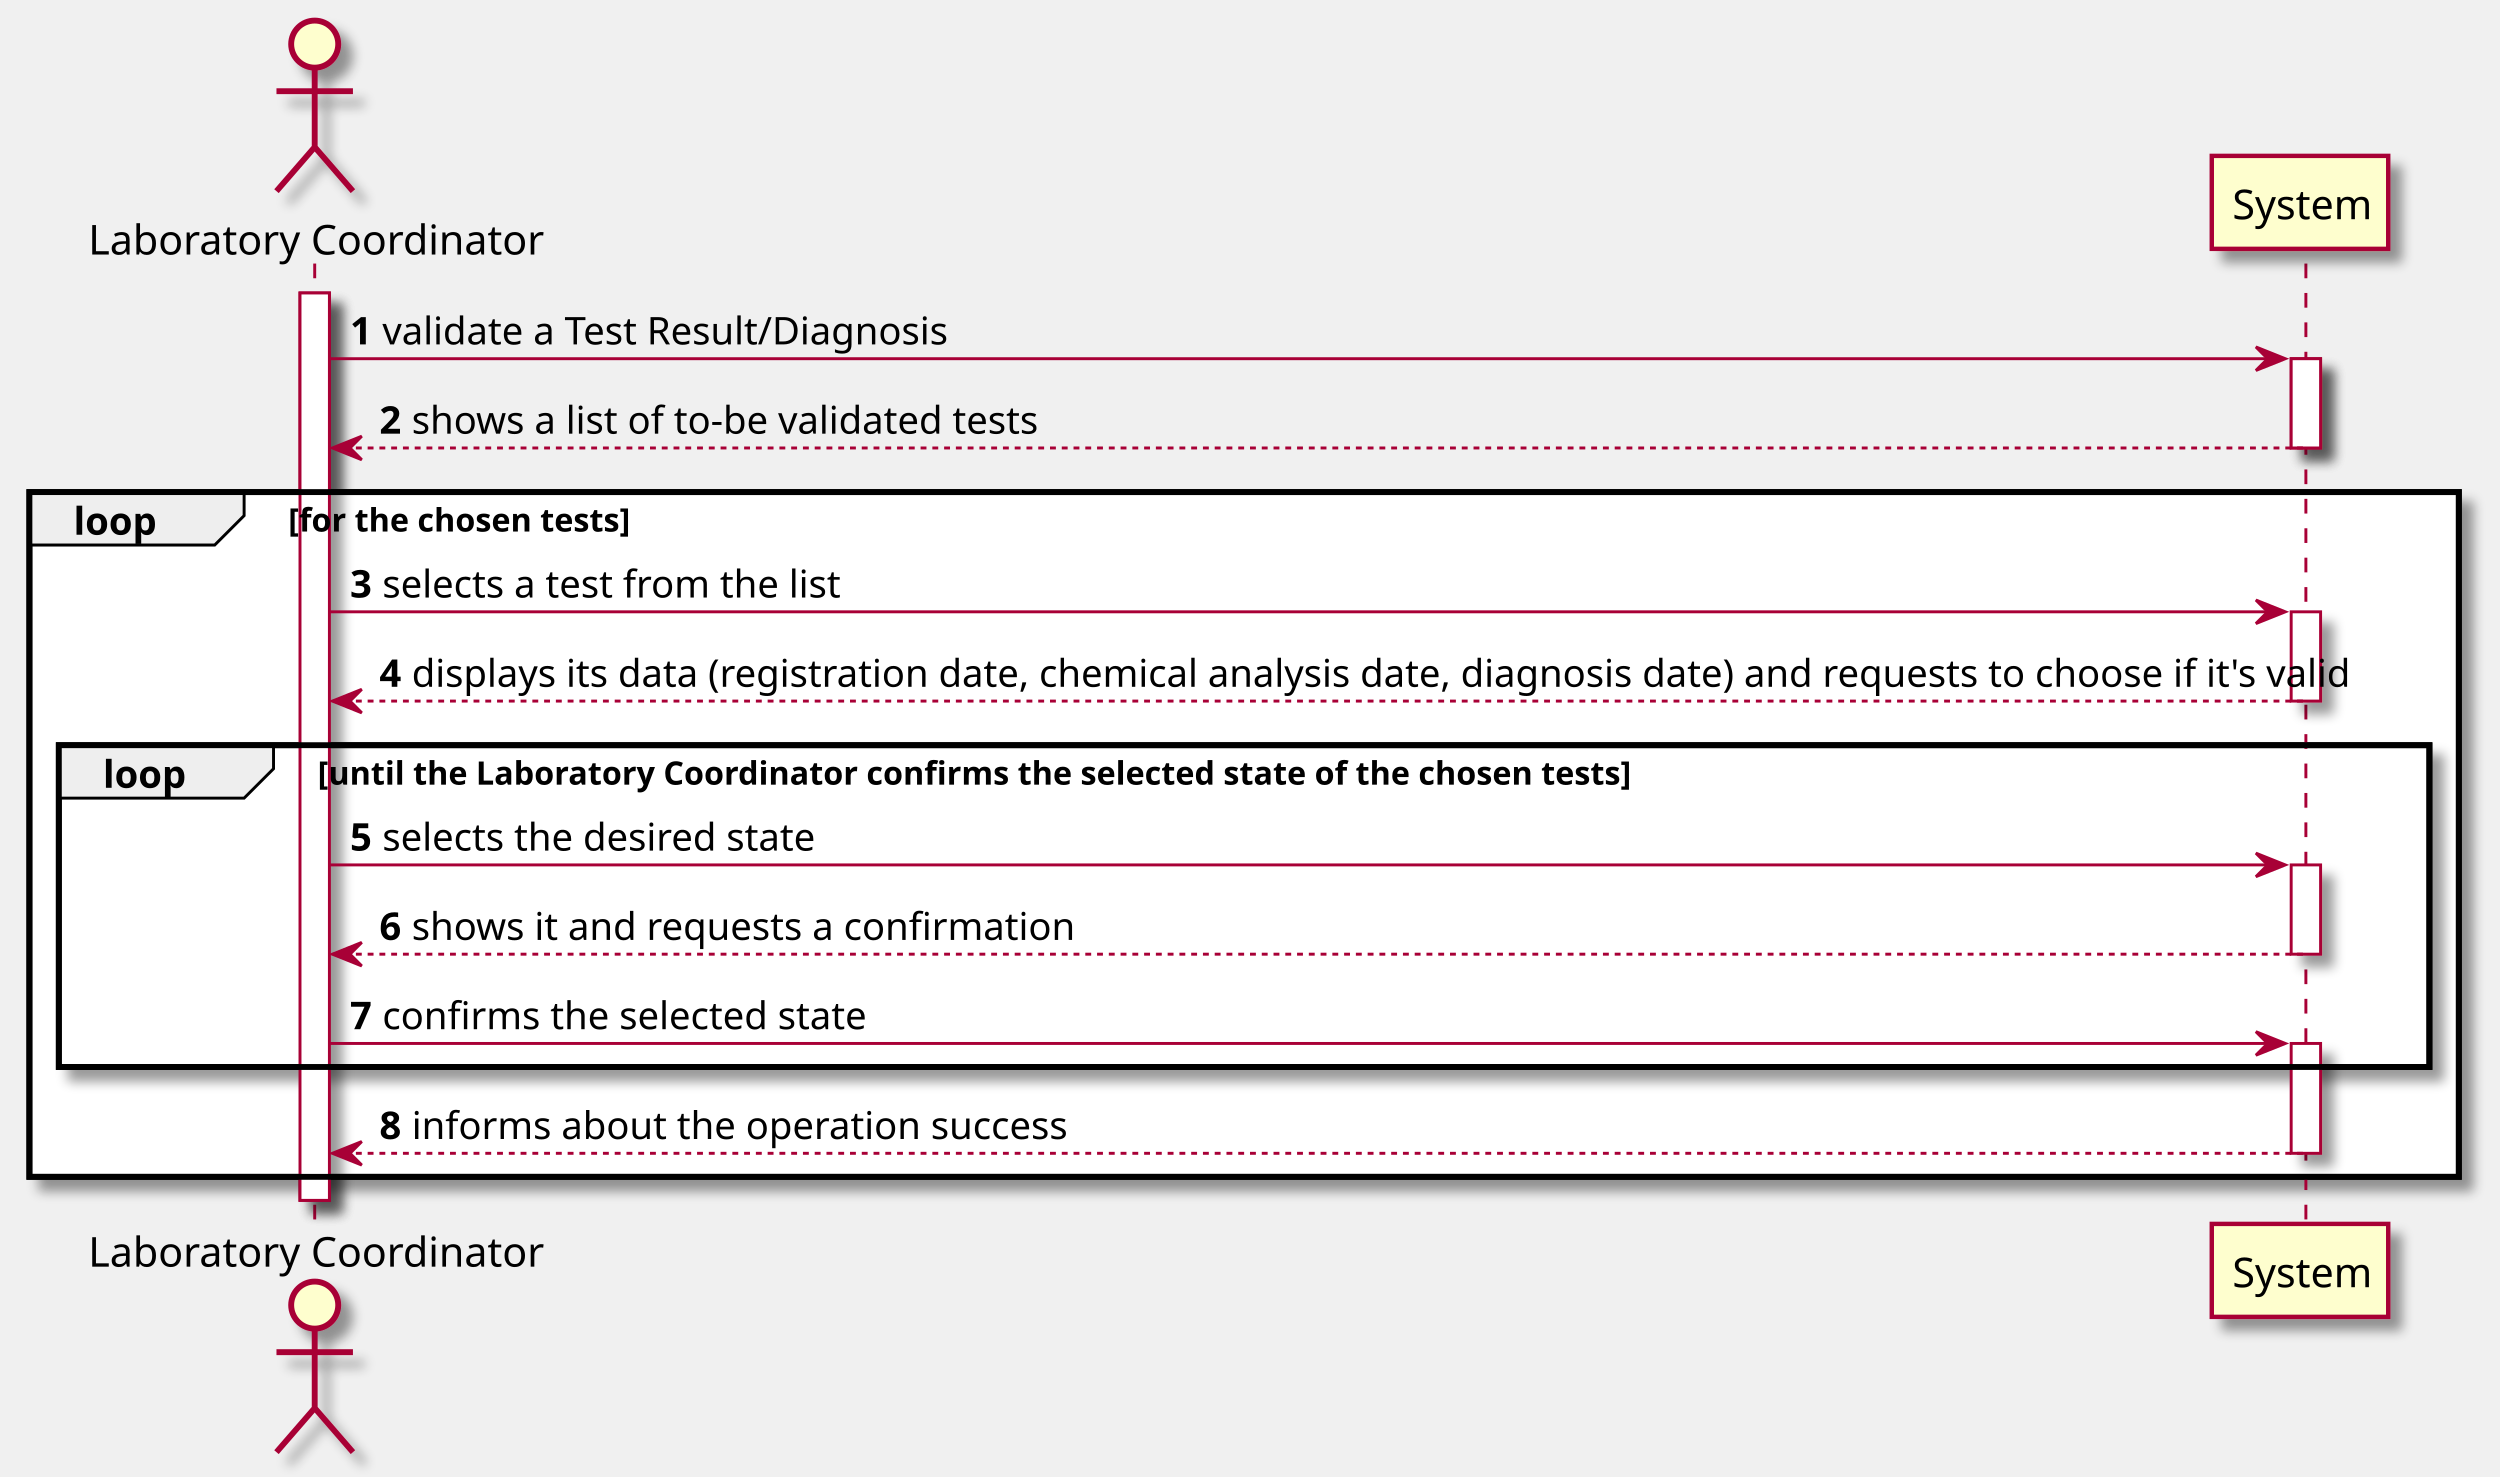
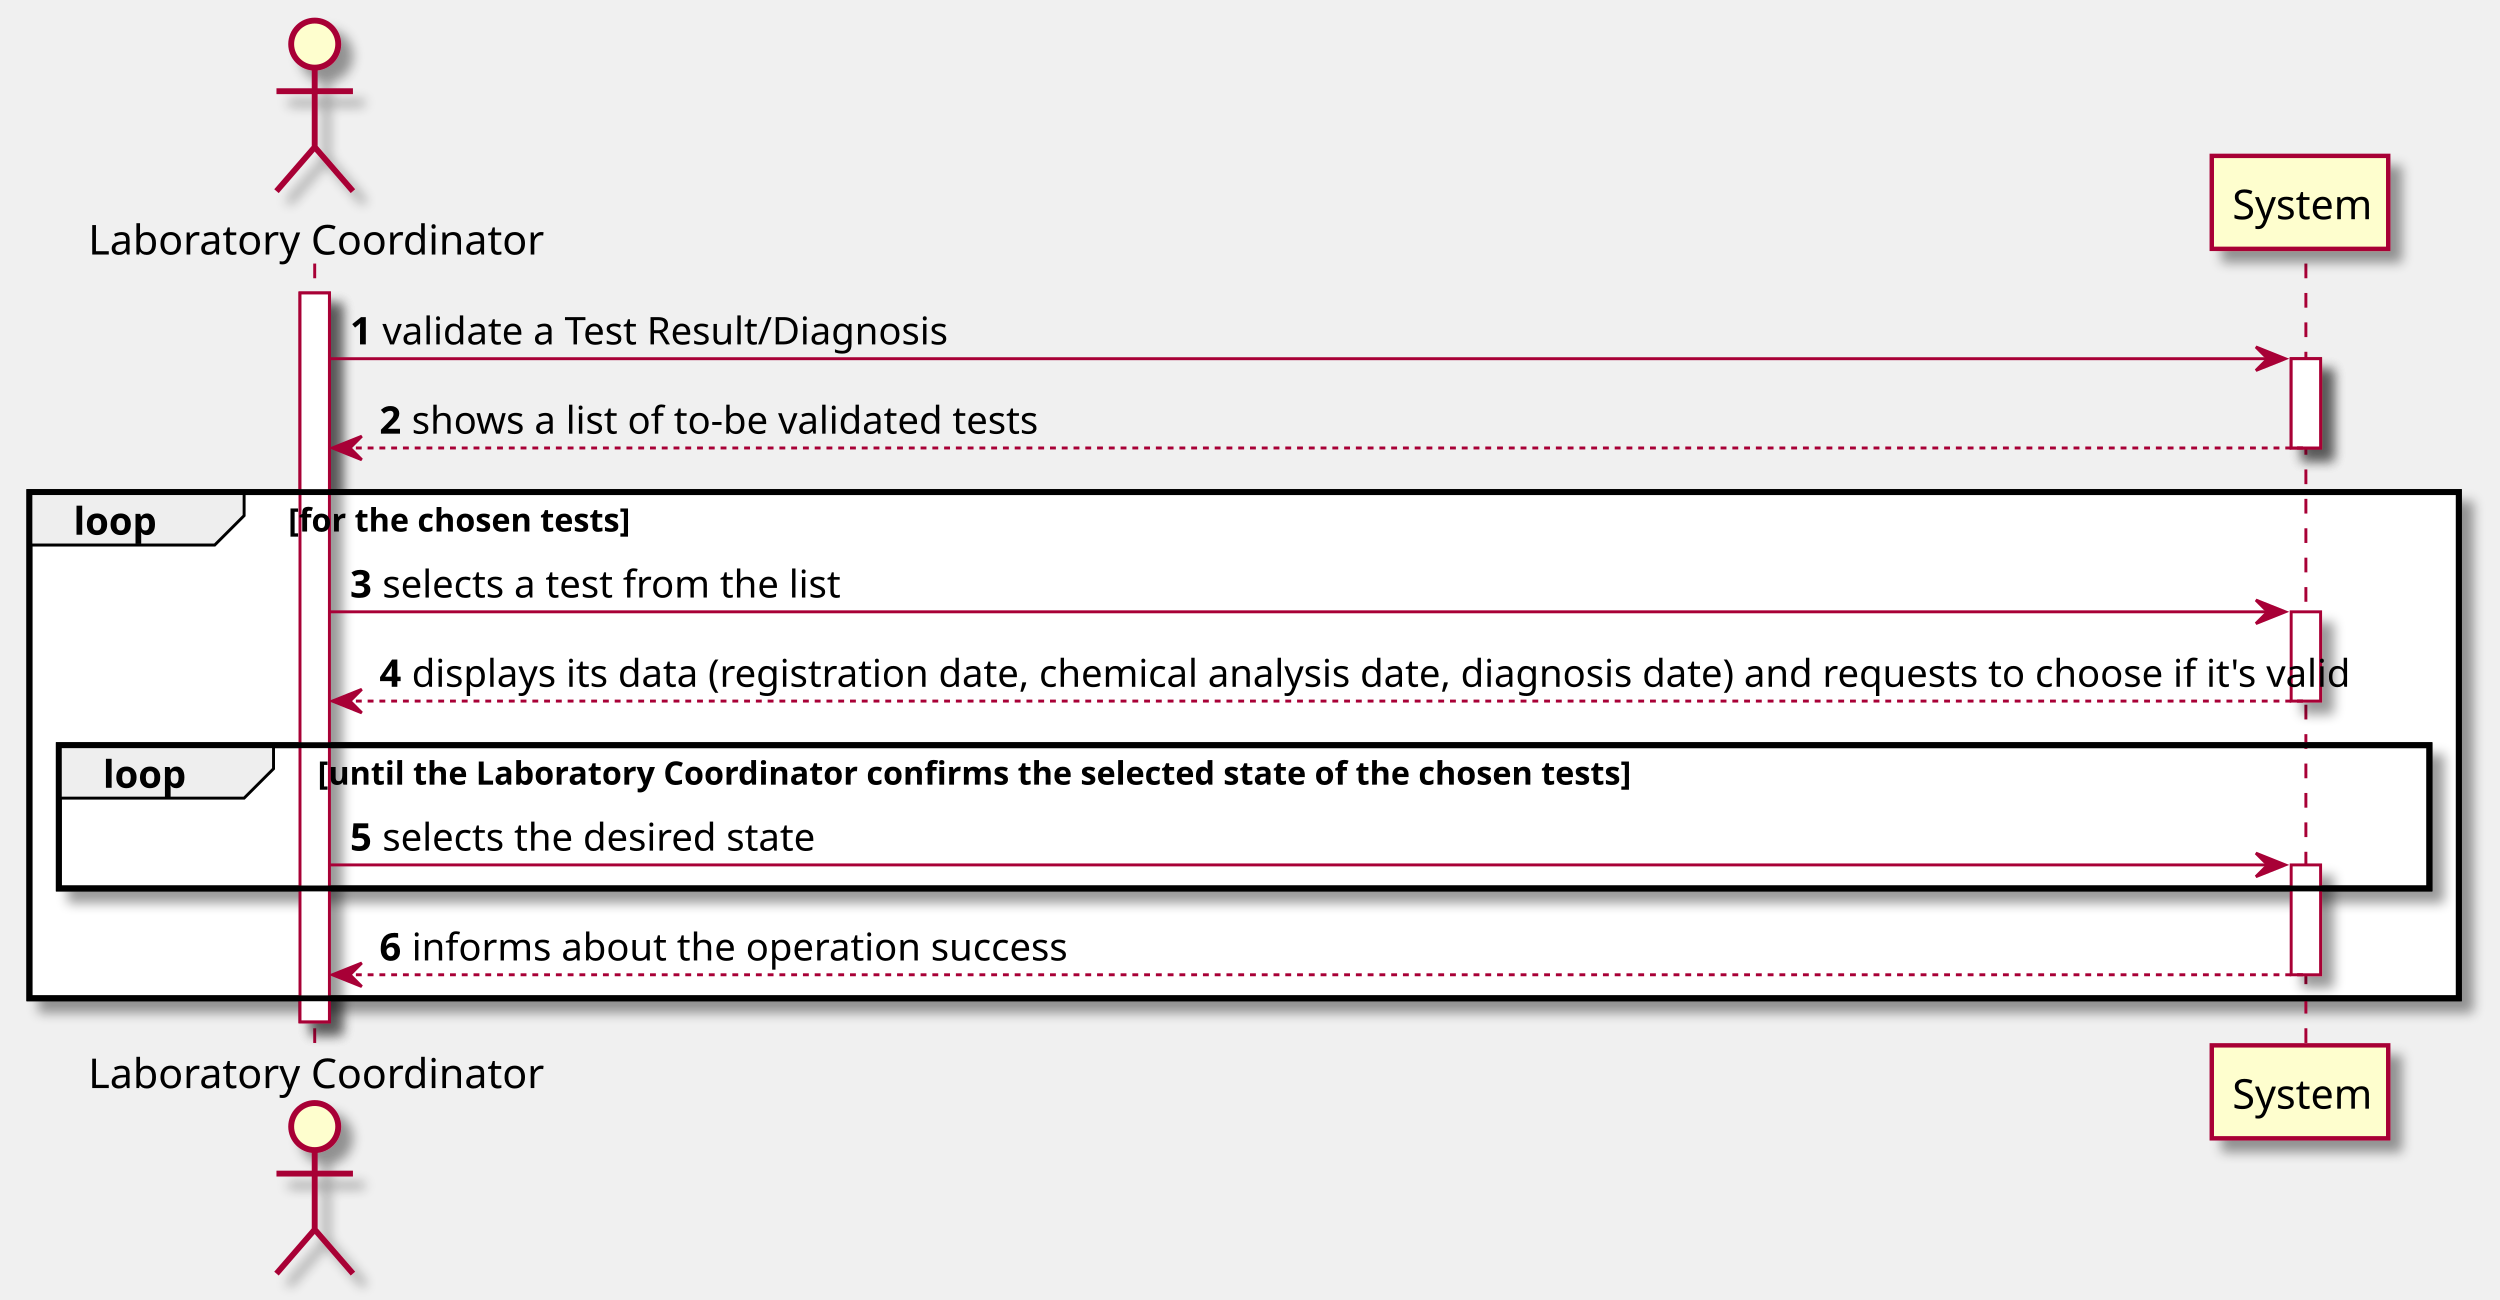
- <svg xmlns="http://www.w3.org/2000/svg" contentScriptType="application/ecmascript" contentStyleType="text/css" height="502px" preserveAspectRatio="none" style="width:850px;height:502px;" version="1.1" viewBox="0 0 850 502" width="850px" zoomAndPan="magnify">
+ <svg xmlns="http://www.w3.org/2000/svg" contentScriptType="application/ecmascript" contentStyleType="text/css" height="442px" preserveAspectRatio="none" style="width:850px;height:442px;background:#FFFFFF;" version="1.1" viewBox="0 0 850 442" width="850px" zoomAndPan="magnify">
  <defs>
-     <filter height="300%" id="f13emgc202z0bk" width="300%" x="-1" y="-1">
+     <filter height="300%" id="f1tyhbz7670g9j" width="300%" x="-1" y="-1">
      <feGaussianBlur result="blurOut" stdDeviation="2.0" />
      <feColorMatrix in="blurOut" result="blurOut2" type="matrix" values="0 0 0 0 0 0 0 0 0 0 0 0 0 0 0 0 0 0 .4 0" />
      <feOffset dx="4.0" dy="4.0" in="blurOut2" result="blurOut3" />
      <feBlend in="SourceGraphic" in2="blurOut3" mode="normal" />
    </filter>
  </defs>
  <g>
-     <rect fill="#FFFFFF" filter="url(#f13emgc202z0bk)" height="308.516" style="stroke:#A80036;stroke-width:1.0;" width="10" x="102" y="99.609" />
-     <rect fill="#FFFFFF" filter="url(#f13emgc202z0bk)" height="30.352" style="stroke:#A80036;stroke-width:1.0;" width="10" x="779" y="121.961" />
-     <rect fill="#FFFFFF" filter="url(#f13emgc202z0bk)" height="30.352" style="stroke:#A80036;stroke-width:1.0;" width="10" x="779" y="208.016" />
-     <rect fill="#FFFFFF" filter="url(#f13emgc202z0bk)" height="30.352" style="stroke:#A80036;stroke-width:1.0;" width="10" x="779" y="294.07" />
-     <rect fill="#FFFFFF" filter="url(#f13emgc202z0bk)" height="37.352" style="stroke:#A80036;stroke-width:1.0;" width="10" x="779" y="354.773" />
-     <rect fill="#FFFFFF" filter="url(#f13emgc202z0bk)" height="232.812" style="stroke:#000000;stroke-width:2.0;" width="826" x="10" y="167.312" />
-     <rect fill="#FFFFFF" filter="url(#f13emgc202z0bk)" height="109.406" style="stroke:#000000;stroke-width:2.0;" width="806" x="20" y="253.367" />
-     <line style="stroke:#A80036;stroke-width:1.0;stroke-dasharray:5.0,5.0;" x1="107" x2="107" y1="89.609" y2="417.125" />
-     <line style="stroke:#A80036;stroke-width:1.0;stroke-dasharray:5.0,5.0;" x1="784" x2="784" y1="89.609" y2="417.125" />
+     <rect fill="#FFFFFF" filter="url(#f1tyhbz7670g9j)" height="247.812" style="stroke:#A80036;stroke-width:1.0;" width="10" x="102" y="99.609" />
+     <rect fill="#FFFFFF" filter="url(#f1tyhbz7670g9j)" height="30.352" style="stroke:#A80036;stroke-width:1.0;" width="10" x="779" y="121.961" />
+     <rect fill="#FFFFFF" filter="url(#f1tyhbz7670g9j)" height="30.352" style="stroke:#A80036;stroke-width:1.0;" width="10" x="779" y="208.016" />
+     <rect fill="#FFFFFF" filter="url(#f1tyhbz7670g9j)" height="37.352" style="stroke:#A80036;stroke-width:1.0;" width="10" x="779" y="294.07" />
+     <rect fill="#FFFFFF" filter="url(#f1tyhbz7670g9j)" height="172.109" style="stroke:#000000;stroke-width:2.0;" width="826" x="10" y="167.312" />
+     <rect fill="#FFFFFF" filter="url(#f1tyhbz7670g9j)" height="48.703" style="stroke:#000000;stroke-width:2.0;" width="806" x="20" y="253.367" />
+     <line style="stroke:#A80036;stroke-width:1.0;stroke-dasharray:5.0,5.0;" x1="107" x2="107" y1="89.609" y2="356.422" />
+     <line style="stroke:#A80036;stroke-width:1.0;stroke-dasharray:5.0,5.0;" x1="784" x2="784" y1="89.609" y2="356.422" />
    <text fill="#000000" font-family="sans-serif" font-size="14" lengthAdjust="spacing" textLength="148" x="30" y="86.533">Laboratory Coordinator</text>
-     <ellipse cx="107" cy="15" fill="#FEFECE" filter="url(#f13emgc202z0bk)" rx="8" ry="8" style="stroke:#A80036;stroke-width:2.0;" />
-     <path d="M107,23 L107,50 M94,31 L120,31 M107,50 L94,65 M107,50 L120,65 " fill="none" filter="url(#f13emgc202z0bk)" style="stroke:#A80036;stroke-width:2.0;" />
-     <text fill="#000000" font-family="sans-serif" font-size="14" lengthAdjust="spacing" textLength="148" x="30" y="430.658">Laboratory Coordinator</text>
-     <ellipse cx="107" cy="443.734" fill="#FEFECE" filter="url(#f13emgc202z0bk)" rx="8" ry="8" style="stroke:#A80036;stroke-width:2.0;" />
-     <path d="M107,451.734 L107,478.734 M94,459.734 L120,459.734 M107,478.734 L94,493.734 M107,478.734 L120,493.734 " fill="none" filter="url(#f13emgc202z0bk)" style="stroke:#A80036;stroke-width:2.0;" />
-     <rect fill="#FEFECE" filter="url(#f13emgc202z0bk)" height="31.609" style="stroke:#A80036;stroke-width:1.5;" width="60" x="752" y="53" />
+     <ellipse cx="107" cy="15" fill="#FEFECE" filter="url(#f1tyhbz7670g9j)" rx="8" ry="8" style="stroke:#A80036;stroke-width:2.0;" />
+     <path d="M107,23 L107,50 M94,31 L120,31 M107,50 L94,65 M107,50 L120,65 " fill="none" filter="url(#f1tyhbz7670g9j)" style="stroke:#A80036;stroke-width:2.0;" />
+     <text fill="#000000" font-family="sans-serif" font-size="14" lengthAdjust="spacing" textLength="148" x="30" y="369.955">Laboratory Coordinator</text>
+     <ellipse cx="107" cy="383.031" fill="#FEFECE" filter="url(#f1tyhbz7670g9j)" rx="8" ry="8" style="stroke:#A80036;stroke-width:2.0;" />
+     <path d="M107,391.031 L107,418.031 M94,399.031 L120,399.031 M107,418.031 L94,433.031 M107,418.031 L120,433.031 " fill="none" filter="url(#f1tyhbz7670g9j)" style="stroke:#A80036;stroke-width:2.0;" />
+     <rect fill="#FEFECE" filter="url(#f1tyhbz7670g9j)" height="31.609" style="stroke:#A80036;stroke-width:1.5;" width="60" x="752" y="53" />
    <text fill="#000000" font-family="sans-serif" font-size="14" lengthAdjust="spacing" textLength="46" x="759" y="74.533">System</text>
-     <rect fill="#FEFECE" filter="url(#f13emgc202z0bk)" height="31.609" style="stroke:#A80036;stroke-width:1.5;" width="60" x="752" y="416.125" />
-     <text fill="#000000" font-family="sans-serif" font-size="14" lengthAdjust="spacing" textLength="46" x="759" y="437.658">System</text>
-     <rect fill="#FFFFFF" filter="url(#f13emgc202z0bk)" height="308.516" style="stroke:#A80036;stroke-width:1.0;" width="10" x="102" y="99.609" />
-     <rect fill="#FFFFFF" filter="url(#f13emgc202z0bk)" height="30.352" style="stroke:#A80036;stroke-width:1.0;" width="10" x="779" y="121.961" />
-     <rect fill="#FFFFFF" filter="url(#f13emgc202z0bk)" height="30.352" style="stroke:#A80036;stroke-width:1.0;" width="10" x="779" y="208.016" />
-     <rect fill="#FFFFFF" filter="url(#f13emgc202z0bk)" height="30.352" style="stroke:#A80036;stroke-width:1.0;" width="10" x="779" y="294.07" />
-     <rect fill="#FFFFFF" filter="url(#f13emgc202z0bk)" height="37.352" style="stroke:#A80036;stroke-width:1.0;" width="10" x="779" y="354.773" />
+     <rect fill="#FEFECE" filter="url(#f1tyhbz7670g9j)" height="31.609" style="stroke:#A80036;stroke-width:1.5;" width="60" x="752" y="355.422" />
+     <text fill="#000000" font-family="sans-serif" font-size="14" lengthAdjust="spacing" textLength="46" x="759" y="376.955">System</text>
+     <rect fill="#FFFFFF" filter="url(#f1tyhbz7670g9j)" height="247.812" style="stroke:#A80036;stroke-width:1.0;" width="10" x="102" y="99.609" />
+     <rect fill="#FFFFFF" filter="url(#f1tyhbz7670g9j)" height="30.352" style="stroke:#A80036;stroke-width:1.0;" width="10" x="779" y="121.961" />
+     <rect fill="#FFFFFF" filter="url(#f1tyhbz7670g9j)" height="30.352" style="stroke:#A80036;stroke-width:1.0;" width="10" x="779" y="208.016" />
+     <rect fill="#FFFFFF" filter="url(#f1tyhbz7670g9j)" height="37.352" style="stroke:#A80036;stroke-width:1.0;" width="10" x="779" y="294.07" />
    <polygon fill="#A80036" points="767,117.961,777,121.961,767,125.961,771,121.961" style="stroke:#A80036;stroke-width:1.0;" />
    <line style="stroke:#A80036;stroke-width:1.0;" x1="112" x2="773" y1="121.961" y2="121.961" />
    <text fill="#000000" font-family="sans-serif" font-size="13" font-weight="bold" lengthAdjust="spacing" textLength="7" x="119" y="117.105">1</text>
    <text fill="#000000" font-family="sans-serif" font-size="13" lengthAdjust="spacing" textLength="185" x="130" y="117.105">validate a Test Result/Diagnosis</text>
    <polygon fill="#A80036" points="123,148.312,113,152.312,123,156.312,119,152.312" style="stroke:#A80036;stroke-width:1.0;" />
    <line style="stroke:#A80036;stroke-width:1.0;stroke-dasharray:2.0,2.0;" x1="117" x2="783" y1="152.312" y2="152.312" />
    <text fill="#000000" font-family="sans-serif" font-size="13" font-weight="bold" lengthAdjust="spacing" textLength="7" x="129" y="147.456">2</text>
    <text fill="#000000" font-family="sans-serif" font-size="13" lengthAdjust="spacing" textLength="203" x="140" y="147.456">shows a list of to-be validated tests</text>
    <path d="M10,167.312 L83,167.312 L83,175.312 L73,185.312 L10,185.312 L10,167.312 " fill="#EEEEEE" style="stroke:#000000;stroke-width:1.0;" />
-     <rect fill="none" height="232.812" style="stroke:#000000;stroke-width:2.0;" width="826" x="10" y="167.312" />
+     <rect fill="none" height="172.109" style="stroke:#000000;stroke-width:2.0;" width="826" x="10" y="167.312" />
    <text fill="#000000" font-family="sans-serif" font-size="13" font-weight="bold" lengthAdjust="spacing" textLength="28" x="25" y="181.808">loop</text>
    <text fill="#000000" font-family="sans-serif" font-size="11" font-weight="bold" lengthAdjust="spacing" textLength="121" x="98" y="180.731">[for the chosen tests]</text>
    <polygon fill="#A80036" points="767,204.016,777,208.016,767,212.016,771,208.016" style="stroke:#A80036;stroke-width:1.0;" />
    <line style="stroke:#A80036;stroke-width:1.0;" x1="112" x2="773" y1="208.016" y2="208.016" />
    <text fill="#000000" font-family="sans-serif" font-size="13" font-weight="bold" lengthAdjust="spacing" textLength="7" x="119" y="203.159">3</text>
    <text fill="#000000" font-family="sans-serif" font-size="13" lengthAdjust="spacing" textLength="151" x="130" y="203.159">selects a test from the list</text>
    <polygon fill="#A80036" points="123,234.367,113,238.367,123,242.367,119,238.367" style="stroke:#A80036;stroke-width:1.0;" />
    <line style="stroke:#A80036;stroke-width:1.0;stroke-dasharray:2.0,2.0;" x1="117" x2="783" y1="238.367" y2="238.367" />
    <text fill="#000000" font-family="sans-serif" font-size="13" font-weight="bold" lengthAdjust="spacing" textLength="7" x="129" y="233.511">4</text>
    <text fill="#000000" font-family="sans-serif" font-size="13" lengthAdjust="spacing" textLength="632" x="140" y="233.511">displays its data (registration date, chemical analysis date, diagnosis date) and requests to choose if it's valid</text>
    <path d="M20,253.367 L93,253.367 L93,261.367 L83,271.367 L20,271.367 L20,253.367 " fill="#EEEEEE" style="stroke:#000000;stroke-width:1.0;" />
-     <rect fill="none" height="109.406" style="stroke:#000000;stroke-width:2.0;" width="806" x="20" y="253.367" />
+     <rect fill="none" height="48.703" style="stroke:#000000;stroke-width:2.0;" width="806" x="20" y="253.367" />
    <text fill="#000000" font-family="sans-serif" font-size="13" font-weight="bold" lengthAdjust="spacing" textLength="28" x="35" y="267.862">loop</text>
    <text fill="#000000" font-family="sans-serif" font-size="11" font-weight="bold" lengthAdjust="spacing" textLength="452" x="108" y="266.786">[until the Laboratory Coordinator confirms the selected state of the chosen tests]</text>
    <polygon fill="#A80036" points="767,290.07,777,294.07,767,298.07,771,294.07" style="stroke:#A80036;stroke-width:1.0;" />
    <line style="stroke:#A80036;stroke-width:1.0;" x1="112" x2="773" y1="294.07" y2="294.07" />
    <text fill="#000000" font-family="sans-serif" font-size="13" font-weight="bold" lengthAdjust="spacing" textLength="7" x="119" y="289.214">5</text>
    <text fill="#000000" font-family="sans-serif" font-size="13" lengthAdjust="spacing" textLength="143" x="130" y="289.214">selects the desired state</text>
-     <polygon fill="#A80036" points="123,320.422,113,324.422,123,328.422,119,324.422" style="stroke:#A80036;stroke-width:1.0;" />
-     <line style="stroke:#A80036;stroke-width:1.0;stroke-dasharray:2.0,2.0;" x1="117" x2="783" y1="324.422" y2="324.422" />
-     <text fill="#000000" font-family="sans-serif" font-size="13" font-weight="bold" lengthAdjust="spacing" textLength="7" x="129" y="319.565">6</text>
-     <text fill="#000000" font-family="sans-serif" font-size="13" lengthAdjust="spacing" textLength="212" x="140" y="319.565">shows it and requests a confirmation</text>
-     <polygon fill="#A80036" points="767,350.773,777,354.773,767,358.773,771,354.773" style="stroke:#A80036;stroke-width:1.0;" />
-     <line style="stroke:#A80036;stroke-width:1.0;" x1="112" x2="773" y1="354.773" y2="354.773" />
-     <text fill="#000000" font-family="sans-serif" font-size="13" font-weight="bold" lengthAdjust="spacing" textLength="7" x="119" y="349.917">7</text>
-     <text fill="#000000" font-family="sans-serif" font-size="13" lengthAdjust="spacing" textLength="157" x="130" y="349.917">confirms the selected state</text>
-     <polygon fill="#A80036" points="123,388.125,113,392.125,123,396.125,119,392.125" style="stroke:#A80036;stroke-width:1.0;" />
-     <line style="stroke:#A80036;stroke-width:1.0;stroke-dasharray:2.0,2.0;" x1="117" x2="783" y1="392.125" y2="392.125" />
-     <text fill="#000000" font-family="sans-serif" font-size="13" font-weight="bold" lengthAdjust="spacing" textLength="7" x="129" y="387.269">8</text>
-     <text fill="#000000" font-family="sans-serif" font-size="13" lengthAdjust="spacing" textLength="210" x="140" y="387.269">informs about the operation success</text>
+     <polygon fill="#A80036" points="123,327.422,113,331.422,123,335.422,119,331.422" style="stroke:#A80036;stroke-width:1.0;" />
+     <line style="stroke:#A80036;stroke-width:1.0;stroke-dasharray:2.0,2.0;" x1="117" x2="783" y1="331.422" y2="331.422" />
+     <text fill="#000000" font-family="sans-serif" font-size="13" font-weight="bold" lengthAdjust="spacing" textLength="7" x="129" y="326.565">6</text>
+     <text fill="#000000" font-family="sans-serif" font-size="13" lengthAdjust="spacing" textLength="210" x="140" y="326.565">informs about the operation success</text>
  </g>
</svg>
